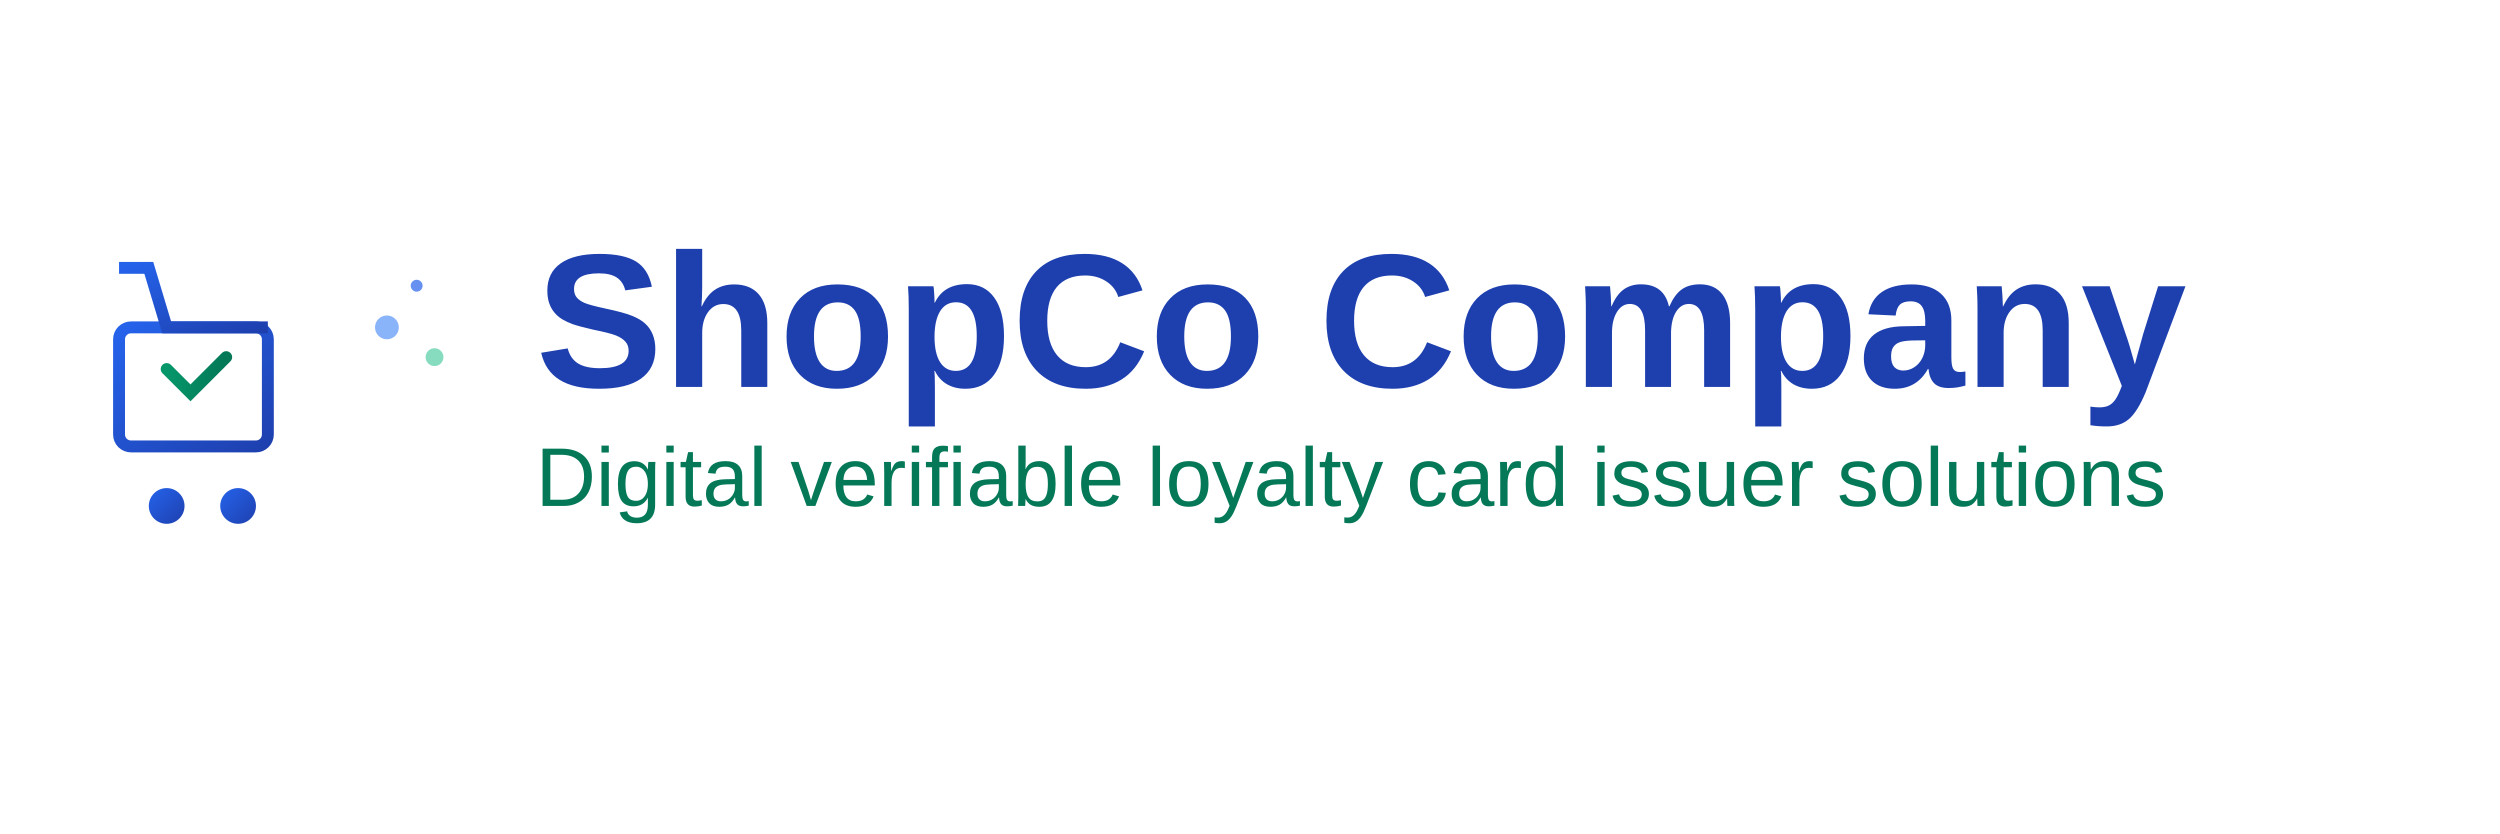
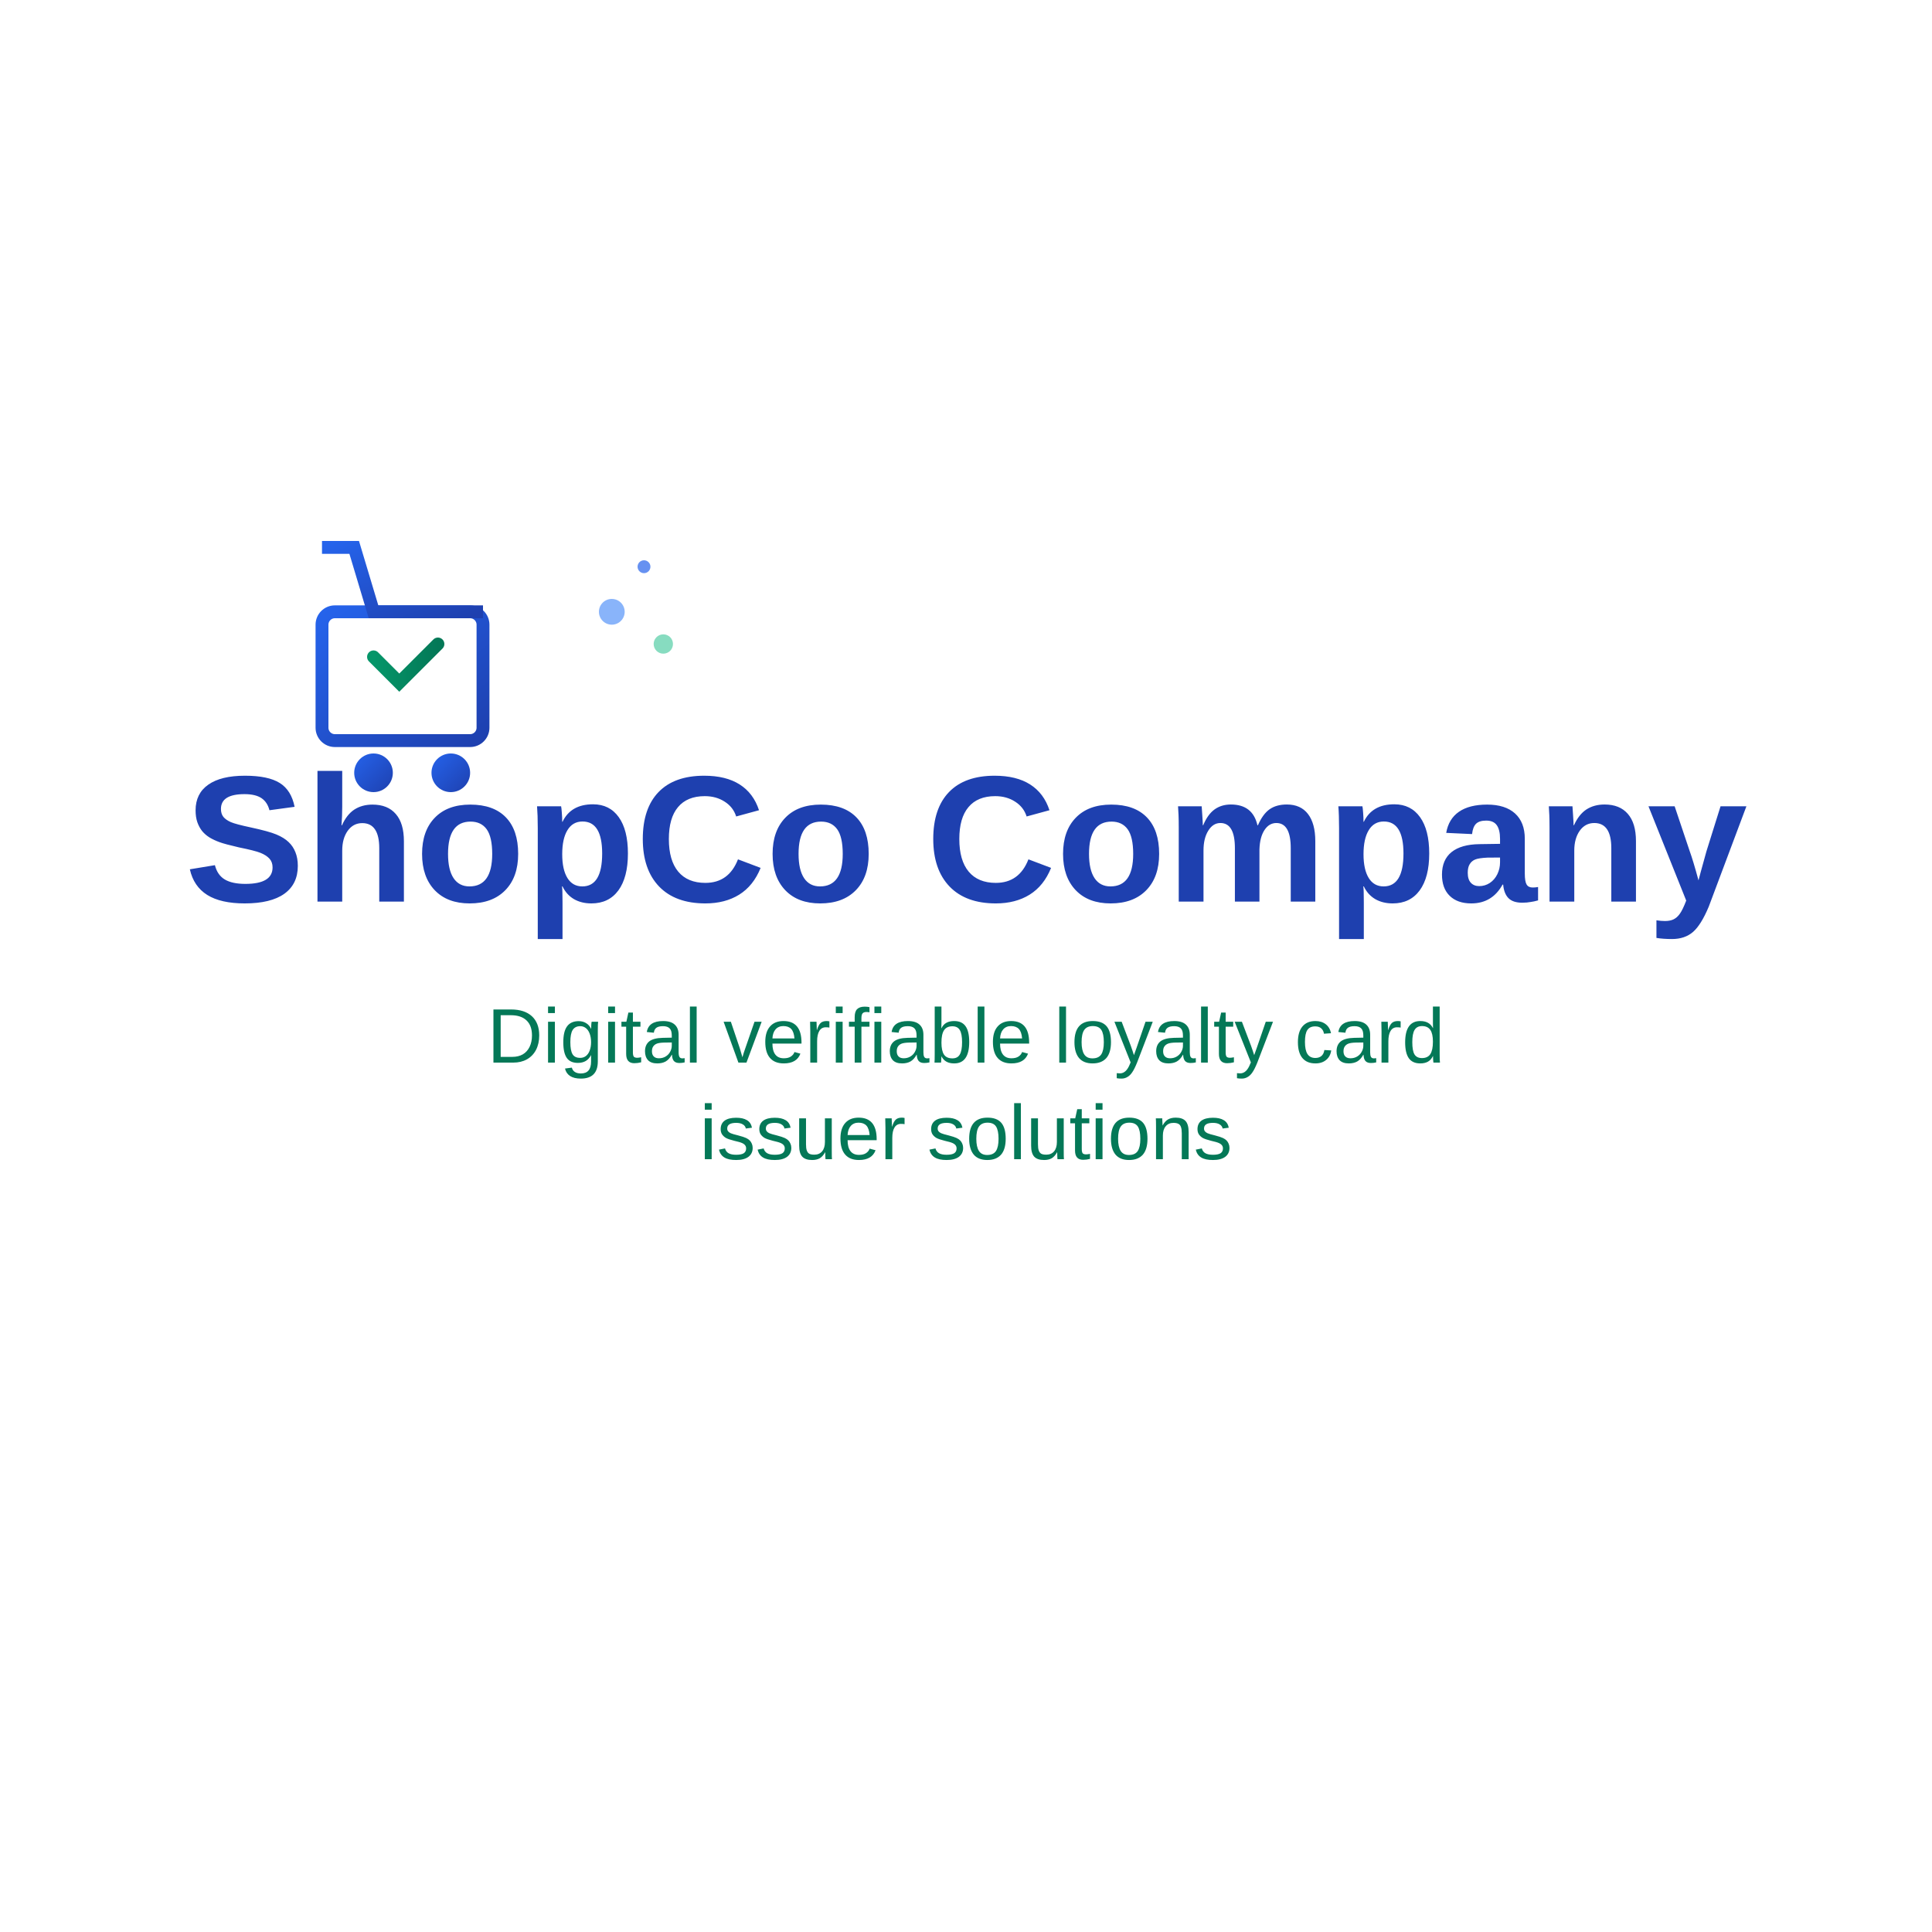
- <svg xmlns="http://www.w3.org/2000/svg" viewBox="0 0 420 140">
+ <svg xmlns="http://www.w3.org/2000/svg" viewBox="0 0 300 300">
  <defs>
    <linearGradient id="logoGradient" x1="0%" y1="0%" x2="100%" y2="100%">
      <stop offset="0%" style="stop-color:#2563eb;stop-opacity:1" />
      <stop offset="100%" style="stop-color:#1e40af;stop-opacity:1" />
    </linearGradient>
    <linearGradient id="accentGradient" x1="0%" y1="0%" x2="100%" y2="0%">
      <stop offset="0%" style="stop-color:#059669;stop-opacity:1" />
      <stop offset="100%" style="stop-color:#047857;stop-opacity:1" />
    </linearGradient>
    <linearGradient id="bgGradient" x1="0%" y1="0%" x2="100%" y2="100%">
      <stop offset="0%" style="stop-color:#f0f9ff;stop-opacity:1" />
      <stop offset="100%" style="stop-color:#e0f2fe;stop-opacity:1" />
    </linearGradient>
  </defs>
-   <g transform="translate(20, 40)">
+   <g transform="translate(50, 80)">
    <rect x="0" y="15" width="25" height="20" rx="2" fill="none" stroke="url(#logoGradient)" stroke-width="2" />
-     <circle cx="8" cy="45" r="3" fill="url(#logoGradient)" />
-     <circle cx="20" cy="45" r="3" fill="url(#logoGradient)" />
+     <circle cx="8" cy="40" r="3" fill="url(#logoGradient)" />
+     <circle cx="20" cy="40" r="3" fill="url(#logoGradient)" />
    <path d="M0 5 L5 5 L8 15 L25 15" fill="none" stroke="url(#logoGradient)" stroke-width="2" />
    <path d="M8 22 L12 26 L18 20" fill="none" stroke="url(#accentGradient)" stroke-width="2" stroke-linecap="round" />
  </g>
-   <circle cx="65" cy="55" r="2" fill="#3b82f6" opacity="0.6" />
-   <circle cx="73" cy="60" r="1.5" fill="#10b981" opacity="0.5" />
-   <circle cx="70" cy="48" r="1" fill="#2563eb" opacity="0.7" />
-   <text x="90" y="65" font-family="Arial, sans-serif" font-size="32" font-weight="bold" fill="#1e40af">
+   <circle cx="95" cy="95" r="2" fill="#3b82f6" opacity="0.6" />
+   <circle cx="103" cy="100" r="1.5" fill="#10b981" opacity="0.5" />
+   <circle cx="100" cy="88" r="1" fill="#2563eb" opacity="0.7" />
+   <text x="150" y="140" font-family="Arial, sans-serif" font-size="28" font-weight="bold" fill="#1e40af" text-anchor="middle">
    ShopCo Company
  </text>
-   <text x="90" y="85" font-family="Arial, sans-serif" font-size="14" fill="#047857">
-     Digital verifiable loyalty card issuer solutions
+   <text x="150" y="165" font-family="Arial, sans-serif" font-size="12" fill="#047857" text-anchor="middle">
+     Digital verifiable loyalty card
  </text>
-   <line x1="90" y1="95" x2="400" y2="95" stroke="url(#accentGradient)" stroke-width="2" opacity="0.6" />
+   <text x="150" y="180" font-family="Arial, sans-serif" font-size="12" fill="#047857" text-anchor="middle">
+     issuer solutions
+   </text>
+   <line x1="80" y1="200" x2="220" y2="200" stroke="url(#accentGradient)" stroke-width="2" opacity="0.6" />
</svg>
